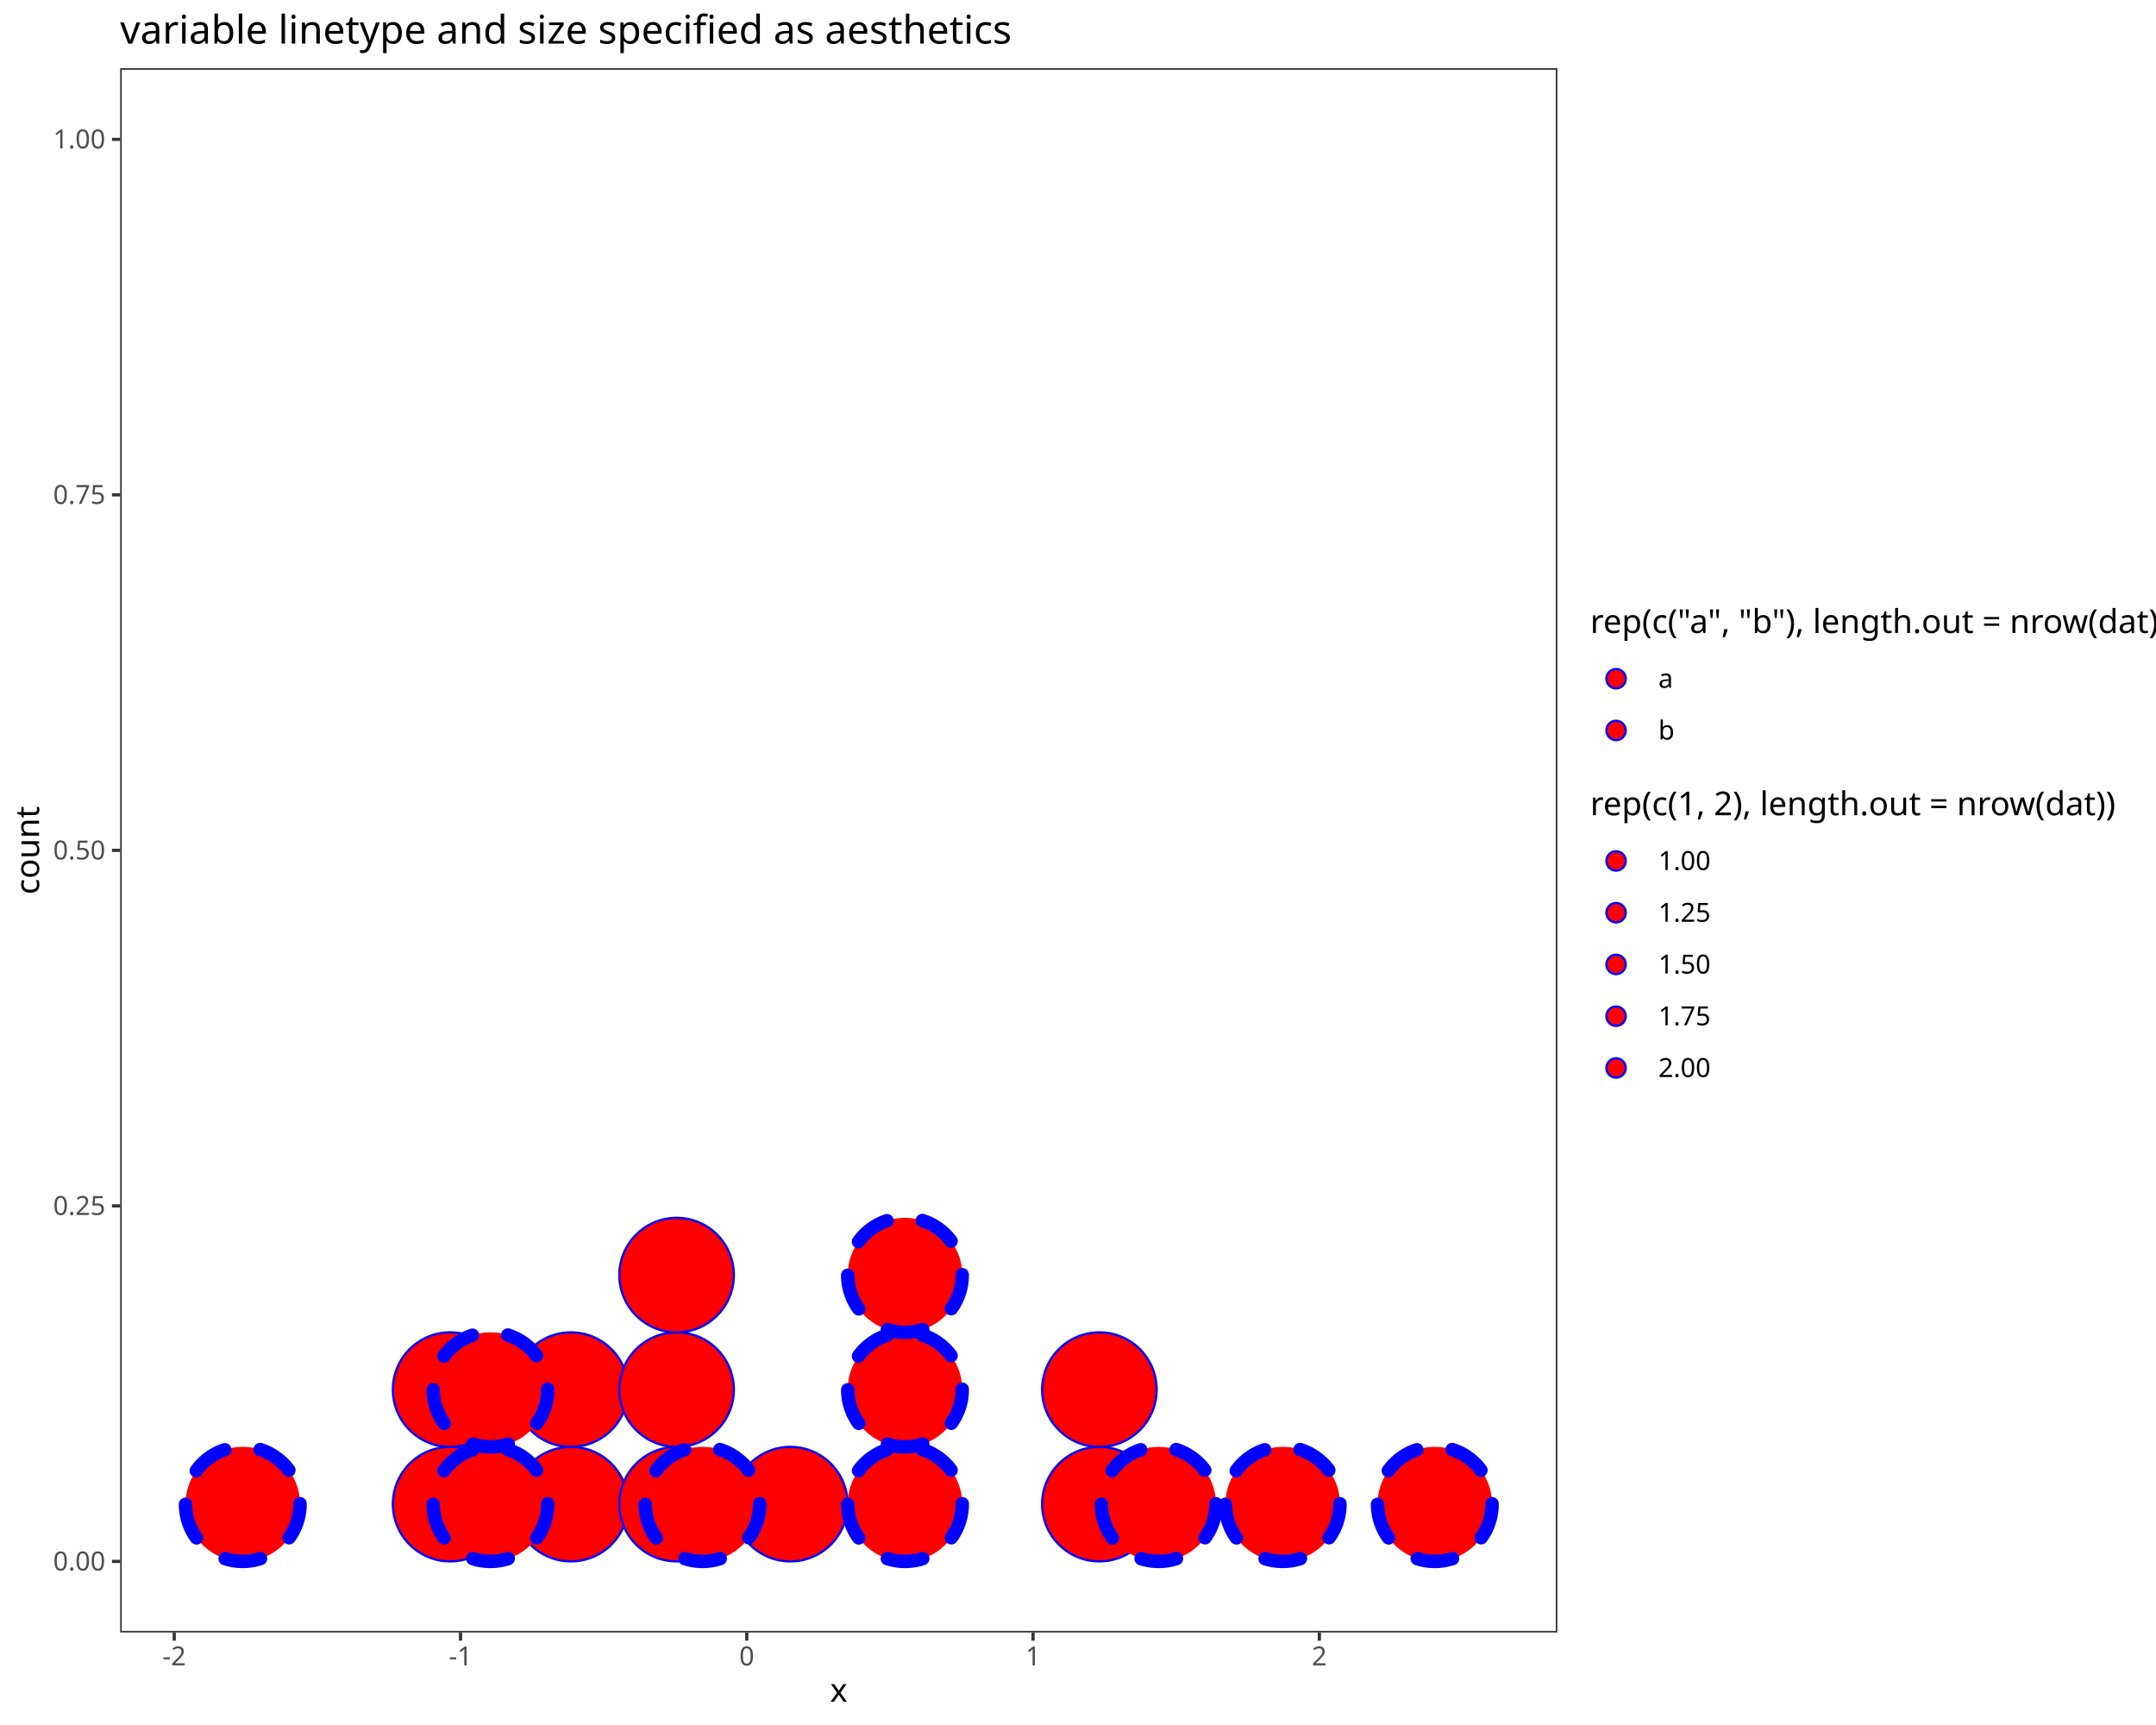
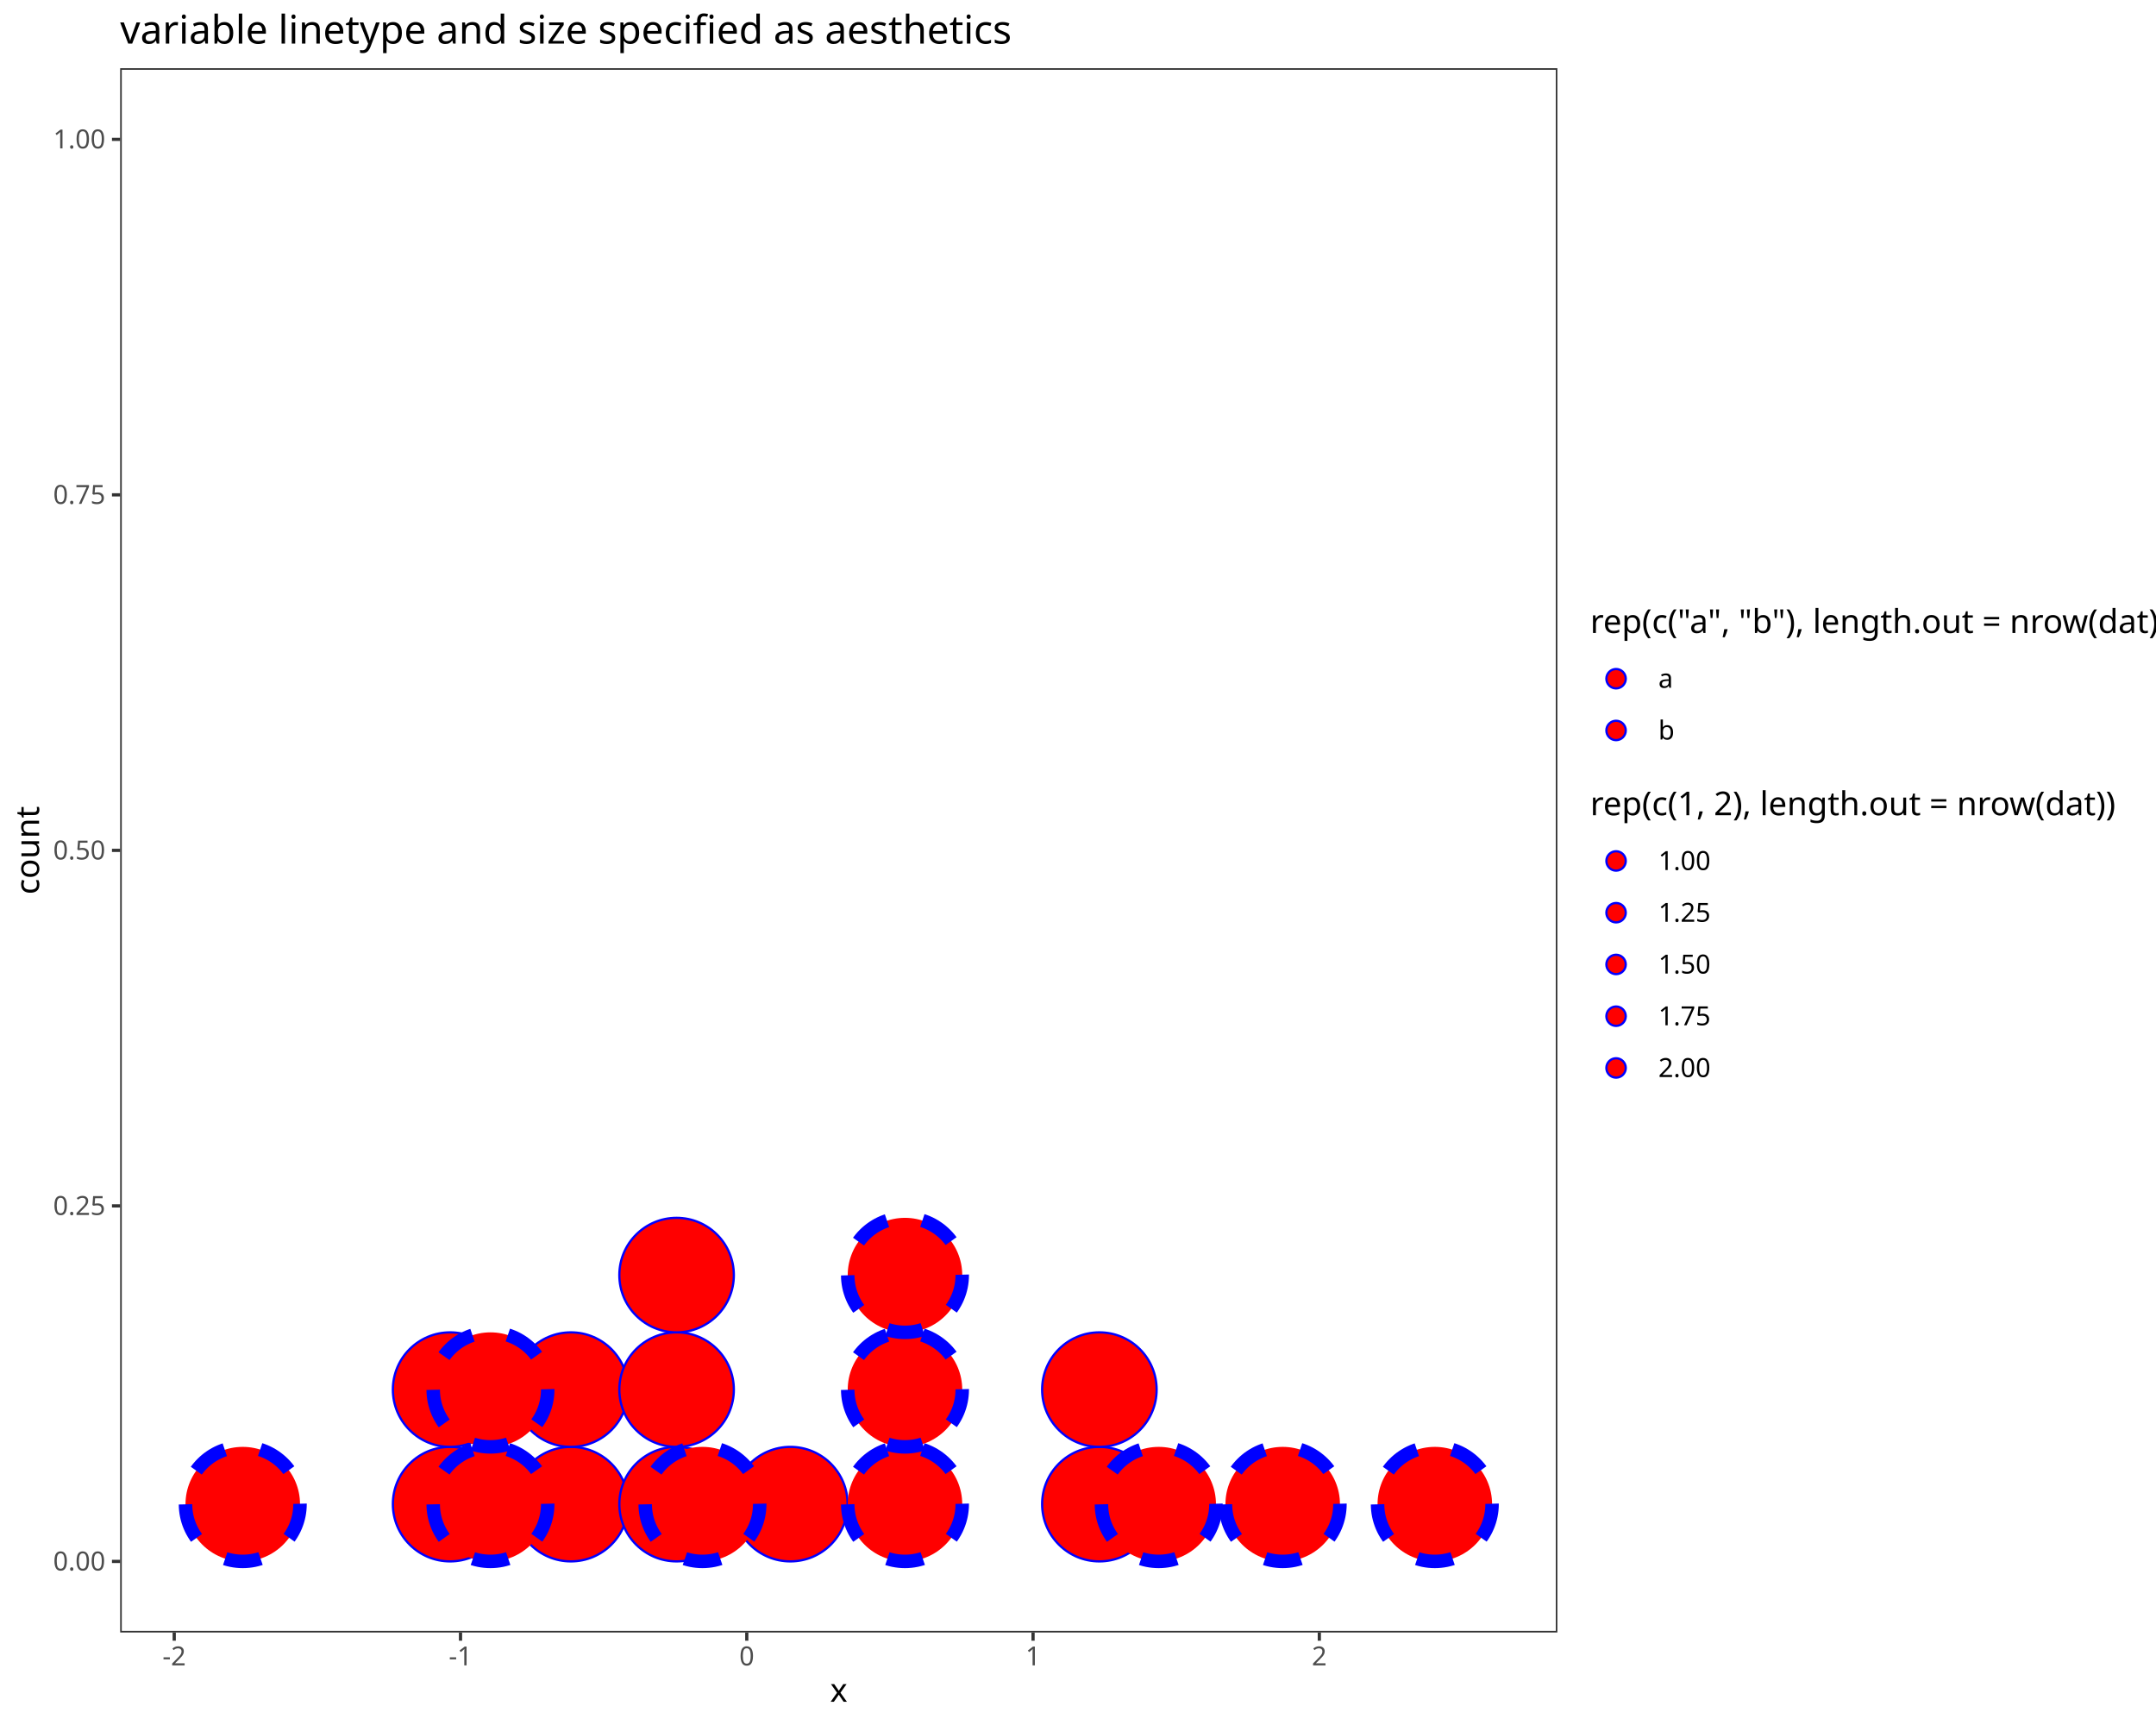
<svg xmlns="http://www.w3.org/2000/svg" class="svglite" data-engine-version="2.0" width="720.00pt" height="576.00pt" viewBox="0 0 720.00 576.00">
  <defs>
    <style type="text/css">
    .svglite line, .svglite polyline, .svglite polygon, .svglite path, .svglite rect, .svglite circle {
      fill: none;
      stroke: #000000;
      stroke-linecap: round;
      stroke-linejoin: round;
      stroke-miterlimit: 10.00;
    }
  </style>
  </defs>
  <rect width="100%" height="100%" style="stroke: none; fill: #FFFFFF;" />
  <defs>
    <clipPath id="cpMC4wMHw3MjAuMDB8MC4wMHw1NzYuMDA=">
      <rect x="0.00" y="0.00" width="720.00" height="576.00" />
    </clipPath>
  </defs>
  <g clip-path="url(#cpMC4wMHw3MjAuMDB8MC4wMHw1NzYuMDA=)">
    <rect x="0.00" y="0.00" width="720.00" height="576.00" style="stroke-width: 1.07; stroke: #FFFFFF; fill: #FFFFFF;" />
  </g>
  <defs>
    <clipPath id="cpNDAuMTN8NTIwLjA5fDIyLjc4fDU0NS4xMQ==">
      <rect x="40.13" y="22.78" width="479.96" height="522.33" />
    </clipPath>
  </defs>
  <g clip-path="url(#cpNDAuMTN8NTIwLjA5fDIyLjc4fDU0NS4xMQ==)">
    <rect x="40.13" y="22.78" width="479.96" height="522.33" style="stroke-width: 1.07; stroke: none; fill: #FFFFFF;" />
-     <circle cx="150.32" cy="502.25" r="19.12" style="stroke-width: 0.75; stroke: #0000FF; fill: #FF0000;" />
-     <circle cx="150.32" cy="464.01" r="19.12" style="stroke-width: 0.75; stroke: #0000FF; fill: #FF0000;" />
-     <circle cx="190.66" cy="502.25" r="19.12" style="stroke-width: 0.75; stroke: #0000FF; fill: #FF0000;" />
-     <circle cx="190.66" cy="464.01" r="19.12" style="stroke-width: 0.75; stroke: #0000FF; fill: #FF0000;" />
-     <circle cx="225.95" cy="502.25" r="19.12" style="stroke-width: 0.75; stroke: #0000FF; fill: #FF0000;" />
-     <circle cx="225.95" cy="464.01" r="19.12" style="stroke-width: 0.75; stroke: #0000FF; fill: #FF0000;" />
-     <circle cx="225.95" cy="425.77" r="19.12" style="stroke-width: 0.75; stroke: #0000FF; fill: #FF0000;" />
-     <circle cx="263.94" cy="502.25" r="19.12" style="stroke-width: 0.75; stroke: #0000FF; fill: #FF0000;" />
-     <circle cx="367.14" cy="502.25" r="19.12" style="stroke-width: 0.75; stroke: #0000FF; fill: #FF0000;" />
-     <circle cx="367.14" cy="464.01" r="19.12" style="stroke-width: 0.75; stroke: #0000FF; fill: #FF0000;" />
-     <circle cx="81.07" cy="502.25" r="19.12" style="stroke-width: 4.50; stroke: #0000FF; stroke-dasharray: 12.00,12.00; fill: #FF0000;" />
-     <circle cx="163.79" cy="502.25" r="19.12" style="stroke-width: 4.50; stroke: #0000FF; stroke-dasharray: 12.00,12.00; fill: #FF0000;" />
-     <circle cx="163.79" cy="464.01" r="19.12" style="stroke-width: 4.50; stroke: #0000FF; stroke-dasharray: 12.00,12.00; fill: #FF0000;" />
-     <circle cx="234.59" cy="502.25" r="19.12" style="stroke-width: 4.50; stroke: #0000FF; stroke-dasharray: 12.00,12.00; fill: #FF0000;" />
-     <circle cx="302.22" cy="502.25" r="19.12" style="stroke-width: 4.50; stroke: #0000FF; stroke-dasharray: 12.00,12.00; fill: #FF0000;" />
-     <circle cx="302.22" cy="464.01" r="19.12" style="stroke-width: 4.50; stroke: #0000FF; stroke-dasharray: 12.00,12.00; fill: #FF0000;" />
-     <circle cx="302.22" cy="425.77" r="19.12" style="stroke-width: 4.50; stroke: #0000FF; stroke-dasharray: 12.00,12.00; fill: #FF0000;" />
-     <circle cx="386.95" cy="502.25" r="19.12" style="stroke-width: 4.50; stroke: #0000FF; stroke-dasharray: 12.00,12.00; fill: #FF0000;" />
-     <circle cx="428.36" cy="502.25" r="19.12" style="stroke-width: 4.50; stroke: #0000FF; stroke-dasharray: 12.00,12.00; fill: #FF0000;" />
-     <circle cx="479.16" cy="502.25" r="19.12" style="stroke-width: 4.50; stroke: #0000FF; stroke-dasharray: 12.00,12.00; fill: #FF0000;" />
+     <circle cx="150.32" cy="502.25" r="19.12" style="stroke-width: 0.75; stroke: #0000FF; stroke-linecap: butt; fill: #FF0000;" />
+     <circle cx="150.32" cy="464.01" r="19.12" style="stroke-width: 0.75; stroke: #0000FF; stroke-linecap: butt; fill: #FF0000;" />
+     <circle cx="190.66" cy="502.25" r="19.12" style="stroke-width: 0.75; stroke: #0000FF; stroke-linecap: butt; fill: #FF0000;" />
+     <circle cx="190.66" cy="464.01" r="19.12" style="stroke-width: 0.75; stroke: #0000FF; stroke-linecap: butt; fill: #FF0000;" />
+     <circle cx="225.95" cy="502.25" r="19.12" style="stroke-width: 0.75; stroke: #0000FF; stroke-linecap: butt; fill: #FF0000;" />
+     <circle cx="225.95" cy="464.01" r="19.12" style="stroke-width: 0.75; stroke: #0000FF; stroke-linecap: butt; fill: #FF0000;" />
+     <circle cx="225.95" cy="425.77" r="19.12" style="stroke-width: 0.75; stroke: #0000FF; stroke-linecap: butt; fill: #FF0000;" />
+     <circle cx="263.94" cy="502.25" r="19.12" style="stroke-width: 0.75; stroke: #0000FF; stroke-linecap: butt; fill: #FF0000;" />
+     <circle cx="367.14" cy="502.25" r="19.12" style="stroke-width: 0.75; stroke: #0000FF; stroke-linecap: butt; fill: #FF0000;" />
+     <circle cx="367.14" cy="464.01" r="19.12" style="stroke-width: 0.75; stroke: #0000FF; stroke-linecap: butt; fill: #FF0000;" />
+     <circle cx="81.07" cy="502.25" r="19.12" style="stroke-width: 4.50; stroke: #0000FF; stroke-dasharray: 12.00,12.00; stroke-linecap: butt; fill: #FF0000;" />
+     <circle cx="163.79" cy="502.25" r="19.12" style="stroke-width: 4.50; stroke: #0000FF; stroke-dasharray: 12.00,12.00; stroke-linecap: butt; fill: #FF0000;" />
+     <circle cx="163.79" cy="464.01" r="19.12" style="stroke-width: 4.50; stroke: #0000FF; stroke-dasharray: 12.00,12.00; stroke-linecap: butt; fill: #FF0000;" />
+     <circle cx="234.59" cy="502.25" r="19.12" style="stroke-width: 4.50; stroke: #0000FF; stroke-dasharray: 12.00,12.00; stroke-linecap: butt; fill: #FF0000;" />
+     <circle cx="302.22" cy="502.25" r="19.12" style="stroke-width: 4.50; stroke: #0000FF; stroke-dasharray: 12.00,12.00; stroke-linecap: butt; fill: #FF0000;" />
+     <circle cx="302.22" cy="464.01" r="19.12" style="stroke-width: 4.50; stroke: #0000FF; stroke-dasharray: 12.00,12.00; stroke-linecap: butt; fill: #FF0000;" />
+     <circle cx="302.22" cy="425.77" r="19.12" style="stroke-width: 4.50; stroke: #0000FF; stroke-dasharray: 12.00,12.00; stroke-linecap: butt; fill: #FF0000;" />
+     <circle cx="386.95" cy="502.25" r="19.12" style="stroke-width: 4.50; stroke: #0000FF; stroke-dasharray: 12.00,12.00; stroke-linecap: butt; fill: #FF0000;" />
+     <circle cx="428.36" cy="502.25" r="19.12" style="stroke-width: 4.50; stroke: #0000FF; stroke-dasharray: 12.00,12.00; stroke-linecap: butt; fill: #FF0000;" />
+     <circle cx="479.16" cy="502.25" r="19.12" style="stroke-width: 4.50; stroke: #0000FF; stroke-dasharray: 12.00,12.00; stroke-linecap: butt; fill: #FF0000;" />
    <rect x="40.13" y="22.78" width="479.96" height="522.33" style="stroke-width: 1.07; stroke: #333333;" />
  </g>
  <g clip-path="url(#cpMC4wMHw3MjAuMDB8MC4wMHw1NzYuMDA=)">
    <text x="35.20" y="524.40" text-anchor="end" style="font-size: 8.80px; fill: #4D4D4D; font-family: sans;" textLength="17.13px" lengthAdjust="spacingAndGlyphs">0.00</text>
    <text x="35.20" y="405.69" text-anchor="end" style="font-size: 8.80px; fill: #4D4D4D; font-family: sans;" textLength="17.13px" lengthAdjust="spacingAndGlyphs">0.25</text>
    <text x="35.20" y="286.98" text-anchor="end" style="font-size: 8.80px; fill: #4D4D4D; font-family: sans;" textLength="17.13px" lengthAdjust="spacingAndGlyphs">0.50</text>
    <text x="35.20" y="168.26" text-anchor="end" style="font-size: 8.80px; fill: #4D4D4D; font-family: sans;" textLength="17.13px" lengthAdjust="spacingAndGlyphs">0.75</text>
    <text x="35.20" y="49.55" text-anchor="end" style="font-size: 8.80px; fill: #4D4D4D; font-family: sans;" textLength="17.13px" lengthAdjust="spacingAndGlyphs">1.00</text>
    <polyline points="37.39,521.37 40.13,521.37 " style="stroke-width: 1.07; stroke: #333333; stroke-linecap: butt;" />
    <polyline points="37.39,402.66 40.13,402.66 " style="stroke-width: 1.07; stroke: #333333; stroke-linecap: butt;" />
    <polyline points="37.39,283.95 40.13,283.95 " style="stroke-width: 1.07; stroke: #333333; stroke-linecap: butt;" />
    <polyline points="37.39,165.24 40.13,165.24 " style="stroke-width: 1.07; stroke: #333333; stroke-linecap: butt;" />
    <polyline points="37.39,46.53 40.13,46.53 " style="stroke-width: 1.07; stroke: #333333; stroke-linecap: butt;" />
    <polyline points="58.18,547.85 58.18,545.11 " style="stroke-width: 1.07; stroke: #333333; stroke-linecap: butt;" />
    <polyline points="153.79,547.85 153.79,545.11 " style="stroke-width: 1.07; stroke: #333333; stroke-linecap: butt;" />
    <polyline points="249.39,547.85 249.39,545.11 " style="stroke-width: 1.07; stroke: #333333; stroke-linecap: butt;" />
    <polyline points="344.99,547.85 344.99,545.11 " style="stroke-width: 1.07; stroke: #333333; stroke-linecap: butt;" />
    <polyline points="440.59,547.85 440.59,545.11 " style="stroke-width: 1.07; stroke: #333333; stroke-linecap: butt;" />
    <text x="58.18" y="556.10" text-anchor="middle" style="font-size: 8.80px; fill: #4D4D4D; font-family: sans;" textLength="7.82px" lengthAdjust="spacingAndGlyphs">-2</text>
    <text x="153.79" y="556.10" text-anchor="middle" style="font-size: 8.80px; fill: #4D4D4D; font-family: sans;" textLength="7.82px" lengthAdjust="spacingAndGlyphs">-1</text>
    <text x="249.39" y="556.10" text-anchor="middle" style="font-size: 8.80px; fill: #4D4D4D; font-family: sans;" textLength="4.89px" lengthAdjust="spacingAndGlyphs">0</text>
    <text x="344.99" y="556.10" text-anchor="middle" style="font-size: 8.80px; fill: #4D4D4D; font-family: sans;" textLength="4.89px" lengthAdjust="spacingAndGlyphs">1</text>
    <text x="440.59" y="556.10" text-anchor="middle" style="font-size: 8.80px; fill: #4D4D4D; font-family: sans;" textLength="4.89px" lengthAdjust="spacingAndGlyphs">2</text>
    <text x="280.11" y="568.24" text-anchor="middle" style="font-size: 11.00px; font-family: sans;" textLength="5.50px" lengthAdjust="spacingAndGlyphs">x</text>
    <text transform="translate(13.05,283.95) rotate(-90)" text-anchor="middle" style="font-size: 11.00px; font-family: sans;" textLength="26.91px" lengthAdjust="spacingAndGlyphs">count</text>
    <rect x="531.05" y="202.66" width="183.47" height="49.89" style="stroke-width: 1.07; stroke: none; fill: #FFFFFF;" />
    <text x="531.05" y="211.37" style="font-size: 11.00px; font-family: sans;" textLength="183.47px" lengthAdjust="spacingAndGlyphs">rep(c("a", "b"), length.out = nrow(dat))</text>
    <rect x="531.05" y="217.99" width="17.28" height="17.28" style="stroke-width: 1.07; stroke: none; fill: #FFFFFF;" />
    <circle cx="539.69" cy="226.63" r="3.24" style="stroke-width: 0.75; stroke: #0000FF; fill: #FF0000;" />
    <rect x="531.05" y="235.27" width="17.28" height="17.28" style="stroke-width: 1.07; stroke: none; fill: #FFFFFF;" />
    <circle cx="539.69" cy="243.91" r="3.24" style="stroke-width: 0.75; stroke: #0000FF; fill: #FF0000;" />
    <text x="553.81" y="229.66" style="font-size: 8.80px; font-family: sans;" textLength="4.89px" lengthAdjust="spacingAndGlyphs">a</text>
    <text x="553.81" y="246.94" style="font-size: 8.80px; font-family: sans;" textLength="4.89px" lengthAdjust="spacingAndGlyphs">b</text>
    <rect x="531.05" y="263.51" width="167.84" height="101.73" style="stroke-width: 1.07; stroke: none; fill: #FFFFFF;" />
    <text x="531.05" y="272.22" style="font-size: 11.00px; font-family: sans;" textLength="167.84px" lengthAdjust="spacingAndGlyphs">rep(c(1, 2), length.out = nrow(dat))</text>
    <rect x="531.05" y="278.84" width="17.28" height="17.28" style="stroke-width: 1.07; stroke: none; fill: #FFFFFF;" />
    <circle cx="539.69" cy="287.48" r="3.24" style="stroke-width: 0.75; stroke: #0000FF; fill: #FF0000;" />
    <rect x="531.05" y="296.12" width="17.28" height="17.28" style="stroke-width: 1.07; stroke: none; fill: #FFFFFF;" />
    <circle cx="539.69" cy="304.76" r="3.24" style="stroke-width: 0.75; stroke: #0000FF; fill: #FF0000;" />
    <rect x="531.05" y="313.40" width="17.28" height="17.28" style="stroke-width: 1.07; stroke: none; fill: #FFFFFF;" />
    <circle cx="539.69" cy="322.04" r="3.24" style="stroke-width: 0.75; stroke: #0000FF; fill: #FF0000;" />
    <rect x="531.05" y="330.68" width="17.28" height="17.28" style="stroke-width: 1.07; stroke: none; fill: #FFFFFF;" />
    <circle cx="539.69" cy="339.32" r="3.24" style="stroke-width: 0.75; stroke: #0000FF; fill: #FF0000;" />
    <rect x="531.05" y="347.96" width="17.28" height="17.28" style="stroke-width: 1.07; stroke: none; fill: #FFFFFF;" />
    <circle cx="539.69" cy="356.60" r="3.24" style="stroke-width: 0.75; stroke: #0000FF; fill: #FF0000;" />
    <text x="553.81" y="290.51" style="font-size: 8.80px; font-family: sans;" textLength="17.13px" lengthAdjust="spacingAndGlyphs">1.00</text>
    <text x="553.81" y="307.79" style="font-size: 8.80px; font-family: sans;" textLength="17.13px" lengthAdjust="spacingAndGlyphs">1.25</text>
    <text x="553.81" y="325.07" style="font-size: 8.80px; font-family: sans;" textLength="17.13px" lengthAdjust="spacingAndGlyphs">1.50</text>
    <text x="553.81" y="342.35" style="font-size: 8.80px; font-family: sans;" textLength="17.13px" lengthAdjust="spacingAndGlyphs">1.75</text>
    <text x="553.81" y="359.63" style="font-size: 8.80px; font-family: sans;" textLength="17.13px" lengthAdjust="spacingAndGlyphs">2.00</text>
    <text x="40.13" y="14.56" style="font-size: 13.20px; font-family: sans;" textLength="284.74px" lengthAdjust="spacingAndGlyphs">variable linetype and size specified as aesthetics</text>
  </g>
</svg>
